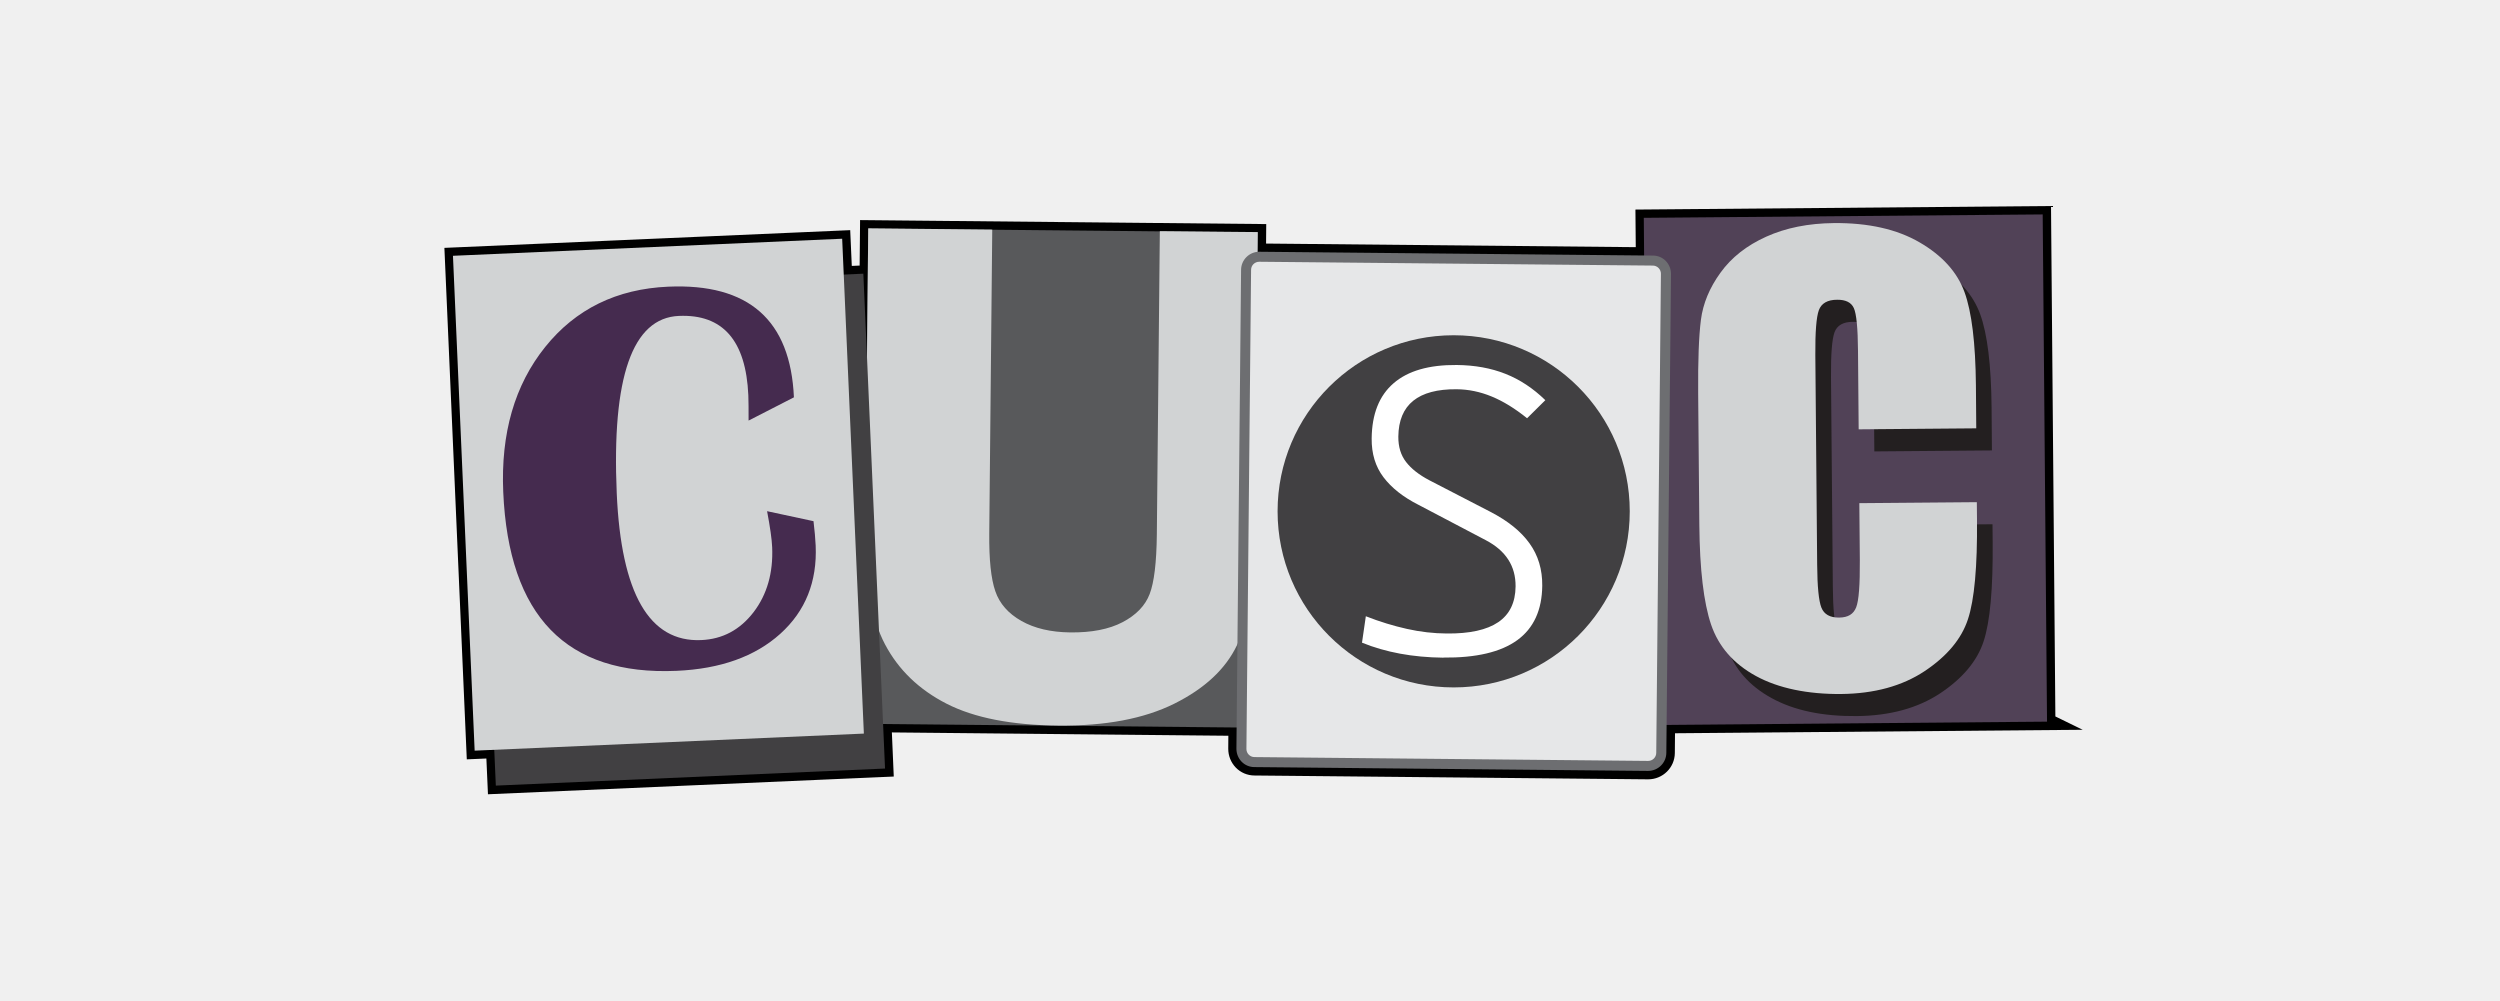
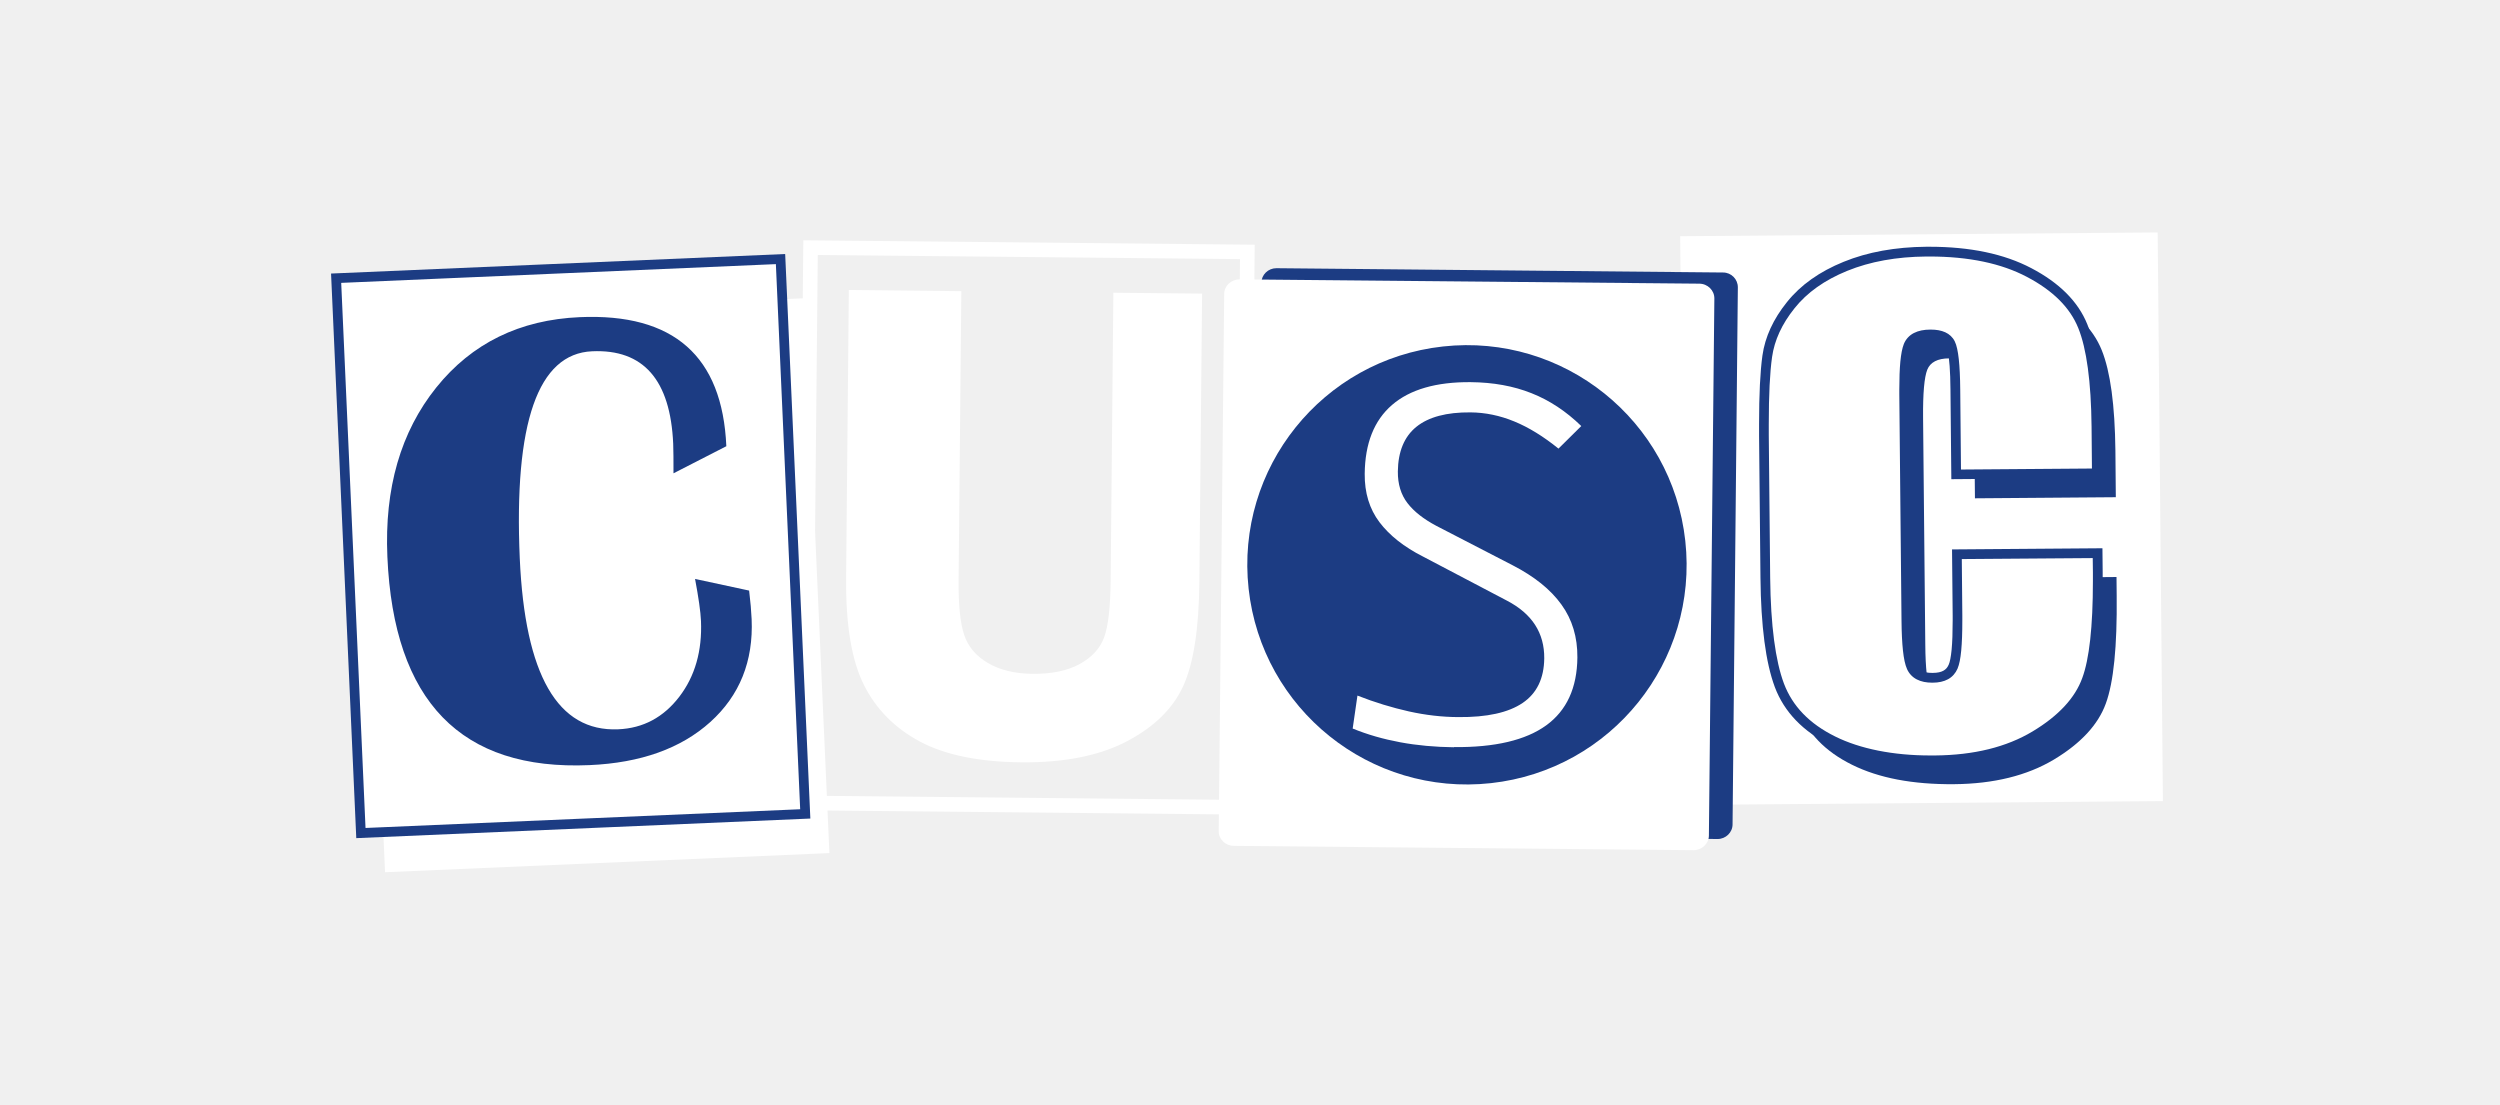
- <svg xmlns="http://www.w3.org/2000/svg" id="Layer_1" viewBox="0 0 300 120">
+ <svg xmlns="http://www.w3.org/2000/svg" id="Layer_1" viewBox="0 0 430 190">
  <defs>
-     <style>.cls-1{fill:#6d6e71;}.cls-1,.cls-2,.cls-3,.cls-4,.cls-5,.cls-6,.cls-7,.cls-8,.cls-9{stroke-width:0px;}.cls-2{fill:#58595b;}.cls-3{fill:#452b4f;}.cls-4{fill:#414042;}.cls-5{fill:#e6e7e8;}.cls-6{fill:#d1d3d4;}.cls-10{fill:#000;stroke:#000;stroke-miterlimit:10;stroke-width:2px;}.cls-7{fill:#514257;}.cls-8{fill:#231f20;}.cls-9{fill:#fff;}</style>
+     <style>
+       .cls-1 {
+         fill: #fff;
+       }
+ 
+       .cls-2 {
+         fill: #1c3c83;
+       }
+     </style>
  </defs>
-   <path class="cls-10" d="M245.65,86.6l-.52-60.87-47.87.41.04,4.53-46.16-.45h0s-.02,0-.02,0c-.07,0-.14.01-.2.02l.02-2.36-46.74-.46-.15,15.38-.44-9.95-2.35.1-.19-4.29-46.7,2.04,2.6,59.38,2.35-.1.19,4.29,46.7-2.04-.23-5.35,21.06.21h0l21.37.21-.02,2.56c0,.58.22,1.13.62,1.55.41.42.95.65,1.54.65l47.23.46c1.21,0,2.19-.97,2.2-2.16l.03-3.36,45.66-.39Z" />
-   <rect class="cls-2" x="103.89" y="27.65" width="46.75" height="59.44" transform="translate(.57 -1.24) rotate(.56)" />
-   <path class="cls-6" d="M150.93,27.87l-.36,36.45c-.06,5.89-.77,10.27-2.14,13.12-1.37,2.86-3.88,5.19-7.51,7-3.64,1.81-8.27,2.68-13.9,2.63-5.63-.05-10.11-.93-13.42-2.62s-5.79-4.07-7.41-7.15-2.41-7.56-2.36-13.45l.36-36.45,14.88.15-.36,36.45c-.03,3.14.21,5.46.73,6.95.51,1.49,1.56,2.68,3.14,3.57,1.58.89,3.52,1.34,5.84,1.37,2.57.03,4.67-.38,6.29-1.23s2.71-1.97,3.25-3.38c.54-1.41.82-3.77.86-7.09l.36-36.45,11.75.11Z" />
-   <rect class="cls-4" x="58.17" y="33.84" width="46.75" height="59.44" transform="translate(-2.7 3.63) rotate(-2.51)" />
-   <rect class="cls-6" x="55.63" y="29.65" width="46.75" height="59.44" transform="translate(-2.52 3.51) rotate(-2.51)" />
-   <path class="cls-3" d="M92.04,61.34l5.58,1.2c.14,1.13.22,2.11.26,2.93.19,4.33-1.23,7.87-4.25,10.59s-7.17,4.21-12.44,4.44c-13.22.58-20.15-6.57-20.8-21.44-.31-7.06,1.37-12.86,5.03-17.42,3.66-4.56,8.59-6.97,14.77-7.24,9.65-.42,14.67,4.01,15.08,13.28l-5.44,2.79c0-1.31,0-2.32-.03-3.04-.29-6.58-3.07-9.75-8.34-9.52-5.58.24-8.06,7.35-7.45,21.31.53,12,3.9,17.86,10.13,17.59,2.57-.11,4.66-1.23,6.29-3.35,1.62-2.12,2.36-4.72,2.23-7.79-.04-.98-.25-2.42-.61-4.33Z" />
-   <rect class="cls-7" x="197.51" y="25.93" width="47.87" height="60.87" transform="translate(-.47 1.9) rotate(-.49)" />
-   <path class="cls-8" d="M239.02,54.05l-14.1.12-.08-9.42c-.02-2.74-.19-4.45-.5-5.13-.31-.68-.98-1.01-2-1-1.16,0-1.9.43-2.2,1.26s-.44,2.62-.42,5.36l.22,25.18c.02,2.63.19,4.35.51,5.15s1.03,1.2,2.12,1.19,1.73-.42,2.05-1.23c.32-.81.46-2.7.44-5.68l-.06-6.82,14.1-.12.02,2.11c.05,5.61-.31,9.6-1.09,11.95-.77,2.35-2.51,4.43-5.2,6.22-2.7,1.79-6.04,2.7-10.01,2.74-4.13.04-7.54-.68-10.23-2.16-2.69-1.47-4.48-3.53-5.38-6.17-.89-2.64-1.36-6.61-1.41-11.93l-.14-15.84c-.03-3.91.08-6.84.33-8.8.25-1.95,1.03-3.84,2.35-5.66,1.31-1.82,3.14-3.26,5.49-4.32,2.35-1.06,5.05-1.6,8.11-1.63,4.15-.04,7.59.74,10.3,2.32,2.72,1.58,4.51,3.57,5.38,5.96.87,2.39,1.32,6.11,1.37,11.17l.04,5.15Z" />
-   <path class="cls-6" d="M237.14,51.4l-14.1.12-.08-9.42c-.02-2.74-.19-4.45-.5-5.13-.31-.68-.98-1.01-2-1-1.16,0-1.9.43-2.2,1.26s-.44,2.62-.42,5.36l.22,25.18c.02,2.63.19,4.35.51,5.15s1.03,1.2,2.12,1.19,1.73-.42,2.05-1.23c.32-.81.46-2.7.44-5.68l-.06-6.82,14.1-.12.02,2.11c.05,5.61-.31,9.6-1.09,11.95-.77,2.35-2.51,4.43-5.2,6.22-2.7,1.79-6.04,2.7-10.01,2.74s-7.54-.68-10.23-2.16c-2.69-1.47-4.48-3.53-5.38-6.17-.89-2.64-1.36-6.61-1.41-11.93l-.14-15.84c-.03-3.91.08-6.84.33-8.8.25-1.95,1.03-3.84,2.35-5.66,1.31-1.82,3.14-3.26,5.49-4.32,2.35-1.06,5.05-1.6,8.11-1.63,4.15-.04,7.59.74,10.3,2.32,2.72,1.58,4.51,3.57,5.38,5.96.87,2.39,1.32,6.11,1.37,11.17l.04,5.15Z" />
-   <path class="cls-5" d="M150.53,91.45c-.42,0-.82-.17-1.11-.47-.3-.3-.46-.7-.45-1.12l.56-57.48c0-.86.72-1.56,1.58-1.56l47.24.46c.87,0,1.57.72,1.56,1.59l-.56,57.48c0,.86-.72,1.56-1.58,1.56l-47.24-.46Z" />
-   <path class="cls-1" d="M151.11,31.41s0,0,0,0l47.23.46c.54,0,.98.45.97.99l-.56,57.48c0,.54-.44.97-.98.97,0,0,0,0,0,0l-47.23-.46c-.54,0-.98-.45-.97-.99l.56-57.48c0-.54.44-.97.98-.97M151.11,30.21c-1.19,0-2.17.97-2.18,2.16l-.56,57.48c0,.58.22,1.13.62,1.55.41.42.95.65,1.54.65l47.23.46c1.21,0,2.19-.97,2.2-2.16l.56-57.48c0-.58-.22-1.13-.62-1.55-.41-.42-.95-.65-1.54-.65l-47.23-.46h0s-.02,0-.02,0h0Z" />
-   <circle class="cls-4" cx="174.44" cy="61.36" r="21.13" />
-   <path class="cls-9" d="M173.19,78.92c-1.83-.02-3.56-.18-5.18-.48s-3.15-.74-4.57-1.32l.46-3.17c1.68.66,3.33,1.16,4.94,1.52s3.2.54,4.76.55c2.76.03,4.82-.43,6.19-1.36,1.37-.93,2.06-2.36,2.08-4.29.02-2.44-1.17-4.29-3.58-5.55l-8.07-4.24c-1.84-.93-3.24-2.04-4.2-3.31-.97-1.28-1.44-2.83-1.42-4.66.03-2.92.9-5.13,2.63-6.62,1.72-1.49,4.25-2.22,7.57-2.19,2.17.02,4.11.37,5.85,1.06,1.73.68,3.33,1.74,4.79,3.16l-2.19,2.17c-1.45-1.17-2.86-2.04-4.25-2.61-1.38-.57-2.79-.86-4.21-.87-2.3-.02-4.03.44-5.2,1.38-1.17.94-1.77,2.38-1.79,4.3-.01,1.22.3,2.24.93,3.05.63.82,1.56,1.54,2.77,2.18l7.35,3.8c2.09,1.08,3.66,2.34,4.69,3.78,1.04,1.44,1.55,3.14,1.53,5.09-.03,2.92-1.03,5.1-3,6.53-1.97,1.43-4.93,2.13-8.88,2.09Z" />
+   <polygon class="cls-1" points="139.42 42.59 139.41 43.85 213.28 44.57 212.37 137.58 139.75 136.87 140.67 42.61 139.42 42.59 139.41 43.85 139.42 42.59 138.16 42.58 137.22 139.36 214.85 140.12 215.81 42.09 138.18 41.33 138.16 42.58 139.42 42.59" />
+   <path class="cls-1" d="M206.76,50.52l-.47,49.63c-.08,8.02-1,13.98-2.78,17.86-1.78,3.89-5.04,7.07-9.76,9.53-4.73,2.46-10.75,3.65-18.07,3.58-7.32-.07-13.14-1.27-17.45-3.57-4.3-2.3-7.53-5.54-9.63-9.73-2.11-4.19-3.13-10.29-3.07-18.31l.47-49.63,19.35.2-.47,49.63c-.04,4.28.27,7.43.95,9.46.66,2.03,2.03,3.65,4.08,4.86s4.58,1.82,7.59,1.87c3.34.04,6.07-.52,8.18-1.67,2.11-1.16,3.52-2.68,4.23-4.6.7-1.92,1.07-5.13,1.12-9.65l.47-49.63,15.28.15v.03Z" />
+   <polygon class="cls-1" points="61.97 54.59 138.4 51.3 142.66 146.73 66.23 150.02 61.97 54.59" />
+   <polygon class="cls-1" points="57.81 47.85 134.25 44.56 138.51 139.99 62.07 143.28 57.81 47.85" />
+   <polygon class="cls-2" points="57.81 47.85 57.85 48.69 133.45 45.43 137.63 139.19 62.87 142.41 58.65 47.81 57.81 47.85 57.85 48.69 57.81 47.85 56.98 47.89 61.28 144.16 139.38 140.79 135.05 43.69 56.94 47.05 56.98 47.89 57.81 47.85" />
+   <path class="cls-2" d="M119.52,99.57l9.33,2.01c.23,1.89.37,3.53.43,4.9.32,7.24-2.06,13.15-7.1,17.7-5.05,4.55-11.98,7.04-20.79,7.42-22.1.97-33.68-10.98-34.76-35.83-.52-11.8,2.29-21.49,8.41-29.12,6.12-7.62,14.36-11.65,24.69-12.1,16.13-.7,24.52,6.7,25.2,22.2l-9.09,4.66c0-2.19,0-3.88-.05-5.08-.48-11-5.13-16.3-13.94-15.91-9.33.4-13.47,12.28-12.45,35.62.89,20.06,6.52,29.85,16.93,29.4,4.3-.18,7.79-2.06,10.51-5.6,2.71-3.54,3.94-7.89,3.73-13.02-.07-1.64-.42-4.04-1.02-7.24h-.02Z" />
+   <polygon class="cls-1" points="288.99 40.63 371.12 39.98 372.02 137.79 289.88 138.45 288.99 40.63" />
+   <path class="cls-2" d="M363.88,85.52l-24.19.19-.14-14.58c-.03-4.24-.33-6.89-.86-7.94-.53-1.05-1.68-1.56-3.43-1.55-1.99,0-3.26.67-3.77,1.95-.51,1.29-.76,4.06-.72,8.3l.38,38.98c.03,4.07.33,6.73.88,7.97.55,1.24,1.77,1.86,3.64,1.84,1.87-.02,2.97-.65,3.52-1.9.55-1.25.79-4.18.76-8.79l-.1-10.56,24.19-.19.03,3.27c.09,8.69-.53,14.86-1.87,18.5-1.32,3.64-4.31,6.86-8.92,9.63-4.63,2.77-10.36,4.18-17.18,4.24-7.09.06-12.94-1.05-17.55-3.34-4.62-2.28-7.69-5.47-9.23-9.55-1.53-4.09-2.33-10.23-2.42-18.47l-.24-24.52c-.05-6.05.14-10.59.57-13.62.43-3.02,1.77-5.95,4.03-8.76,2.25-2.82,5.39-5.05,9.42-6.69,4.03-1.64,8.67-2.48,13.92-2.52,7.12-.06,13.02,1.15,17.67,3.59,4.67,2.45,7.74,5.53,9.23,9.23,1.49,3.7,2.26,9.46,2.35,17.29l.07,7.97-.02.05Z" />
+   <path class="cls-2" d="M218.59,143.57c-.68,0-1.33-.27-1.81-.76-.49-.48-.75-1.12-.73-1.8l.91-92.37c0-1.38,1.17-2.51,2.57-2.51l76.84.74c1.42,0,2.55,1.16,2.54,2.56l-.91,92.37c0,1.38-1.17,2.51-2.57,2.51l-76.84-.74Z" />
+   <path class="cls-1" d="M360.65,81.42l-24.19.19-.14-14.58c-.03-4.24-.33-6.89-.86-7.94-.53-1.05-1.68-1.56-3.43-1.55-1.99,0-3.26.67-3.77,1.95s-.75,4.06-.72,8.3l.38,38.98c.03,4.07.33,6.73.88,7.97.55,1.24,1.77,1.86,3.64,1.84s2.97-.65,3.52-1.9c.55-1.25.79-4.18.75-8.79l-.1-10.56,24.19-.19.03,3.27c.09,8.69-.53,14.86-1.87,18.5-1.32,3.64-4.31,6.86-8.92,9.63-4.63,2.77-10.36,4.18-17.18,4.24-6.81.06-12.94-1.05-17.55-3.34-4.62-2.28-7.69-5.47-9.23-9.55-1.53-4.09-2.33-10.23-2.42-18.47l-.24-24.52c-.05-6.05.14-10.59.57-13.62.43-3.02,1.77-5.95,4.03-8.76,2.25-2.82,5.39-5.05,9.42-6.69,4.03-1.64,8.67-2.48,13.92-2.52,7.12-.06,13.02,1.15,17.67,3.59,4.67,2.45,7.74,5.53,9.23,9.23s2.26,9.46,2.35,17.29l.07,7.97-.02.05Z" />
+   <path class="cls-2" d="M360.65,81.42v-.84s-23.36.18-23.36.18l-.13-13.75h0c-.02-2.14-.1-3.88-.25-5.25-.07-.68-.17-1.27-.28-1.78-.11-.51-.24-.92-.42-1.28-.34-.69-.92-1.23-1.63-1.55-.71-.32-1.54-.46-2.47-.46h-.09s0,.84,0,.84v-.84c-1.09,0-2.03.18-2.83.59-.79.4-1.4,1.07-1.73,1.89-.29.74-.47,1.72-.6,3.02-.12,1.29-.18,2.9-.18,4.82,0,.25,0,.52,0,.78l.38,38.99h0c.02,2.05.1,3.76.25,5.13.15,1.37.36,2.4.7,3.17.34.77.93,1.4,1.68,1.78.75.39,1.64.56,2.65.56h.07c1.03,0,1.91-.19,2.65-.59.74-.4,1.3-1.05,1.63-1.81.32-.75.51-1.76.64-3.13.13-1.37.19-3.08.19-5.16,0-.28,0-.56,0-.85l-.09-9.72,22.52-.17.03,2.43c0,.53,0,1.04,0,1.55,0,7.82-.63,13.43-1.83,16.65h0c-1.23,3.4-4.05,6.49-8.57,9.2-4.48,2.68-10.05,4.06-16.75,4.12-.28,0-.56,0-.84,0-6.37,0-12.07-1.14-16.33-3.26h0c-4.47-2.21-7.35-5.23-8.82-9.1h0c-1.47-3.92-2.28-10-2.37-18.18l-.24-24.52h0c0-.65,0-1.28,0-1.89,0-5.09.19-8.97.57-11.61h0c.41-2.85,1.67-5.63,3.86-8.36h0c2.14-2.69,5.15-4.84,9.08-6.44,3.92-1.59,8.44-2.42,13.61-2.46.17,0,.34,0,.51,0,6.79,0,12.38,1.19,16.76,3.5h0c4.55,2.39,7.44,5.33,8.84,8.8,1.43,3.52,2.21,9.21,2.29,16.99h0s.07,7.97.07,7.97h.84s-.79-.3-.79-.3l-.02.05.79.29v-.84s0,.84,0,.84l.79.29.02-.05.05-.14-.07-8.13h0c-.09-7.89-.85-13.72-2.41-17.6-1.58-3.93-4.83-7.15-9.62-9.66h0c-4.69-2.47-10.56-3.69-17.54-3.69-.17,0-.35,0-.53,0-5.33.05-10.08.9-14.22,2.59-4.14,1.68-7.41,3.99-9.76,6.94h0c-2.34,2.91-3.76,5.98-4.21,9.17h0c-.39,2.78-.58,6.71-.58,11.84,0,.62,0,1.25,0,1.91v.04s.24,24.49.24,24.49c.09,8.29.89,14.5,2.47,18.76h0s0,0,0,0c1.62,4.3,4.88,7.67,9.64,10.01h0c4.58,2.27,10.51,3.43,17.08,3.43.28,0,.56,0,.86,0,6.92-.06,12.81-1.5,17.6-4.36,4.72-2.83,7.87-6.19,9.28-10.06h0c1.32-3.6,1.92-9.31,1.93-17.23,0-.51,0-1.04,0-1.57l-.04-4.1-25.87.2.11,11.4h0c0,.28,0,.56,0,.83,0,2.05-.06,3.72-.18,5-.12,1.28-.31,2.19-.51,2.61-.22.49-.49.79-.9,1.02-.41.23-1.01.38-1.86.38h-.06c-.82,0-1.45-.14-1.88-.37-.44-.23-.72-.53-.92-.98-.21-.47-.43-1.39-.56-2.68-.14-1.29-.22-2.95-.24-4.96l-.38-38.99h0c0-.26,0-.52,0-.77,0-1.89.06-3.44.18-4.66.11-1.21.3-2.09.49-2.56.19-.47.47-.78.94-1.03.47-.25,1.15-.4,2.06-.4h0s.07,0,.07,0c.77,0,1.36.12,1.77.31.41.19.66.43.84.78.08.17.19.47.28.89.28,1.27.46,3.53.48,6.68h0s.15,15.42.15,15.42l25.61-.2.2-.54-.79-.29Z" />
+   <path class="cls-1" d="M212.23,145.49c-.7,0-1.37-.27-1.86-.76-.5-.48-.77-1.12-.75-1.8l.94-92.37c0-1.38,1.2-2.51,2.64-2.51l79.06.74c1.46,0,2.63,1.16,2.61,2.56l-.94,92.37c0,1.38-1.2,2.51-2.64,2.51l-79.06-.74Z" />
+   <circle class="cls-2" cx="252.32" cy="97.13" r="37.78" transform="translate(-9.09 28.11) rotate(-6.26)" />
+   <path class="cls-1" d="M250.09,128.53c-3.27-.04-6.36-.32-9.26-.86-2.9-.54-5.63-1.32-8.17-2.36l.82-5.67c3,1.18,5.95,2.07,8.83,2.72,2.88.64,5.72.97,8.51.98,4.93.05,8.62-.77,11.07-2.43,2.45-1.66,3.68-4.22,3.72-7.67.04-4.36-2.09-7.67-6.4-9.92l-14.43-7.58c-3.29-1.66-5.79-3.65-7.51-5.92-1.73-2.29-2.57-5.06-2.54-8.33.05-5.22,1.61-9.17,4.7-11.84,3.08-2.66,7.6-3.97,13.53-3.92,3.88.04,7.35.66,10.46,1.9,3.09,1.22,5.95,3.11,8.56,5.65l-3.92,3.88c-2.59-2.09-5.11-3.65-7.6-4.67-2.47-1.02-4.99-1.54-7.53-1.56-4.11-.04-7.21.79-9.3,2.47-2.09,1.68-3.16,4.26-3.2,7.69-.02,2.18.54,4,1.66,5.45,1.13,1.47,2.79,2.75,4.95,3.9l13.14,6.79c3.74,1.93,6.54,4.18,8.39,6.76,1.86,2.57,2.77,5.61,2.74,9.1-.05,5.22-1.84,9.12-5.36,11.67s-8.81,3.81-15.88,3.74v.02Z" />
</svg>
